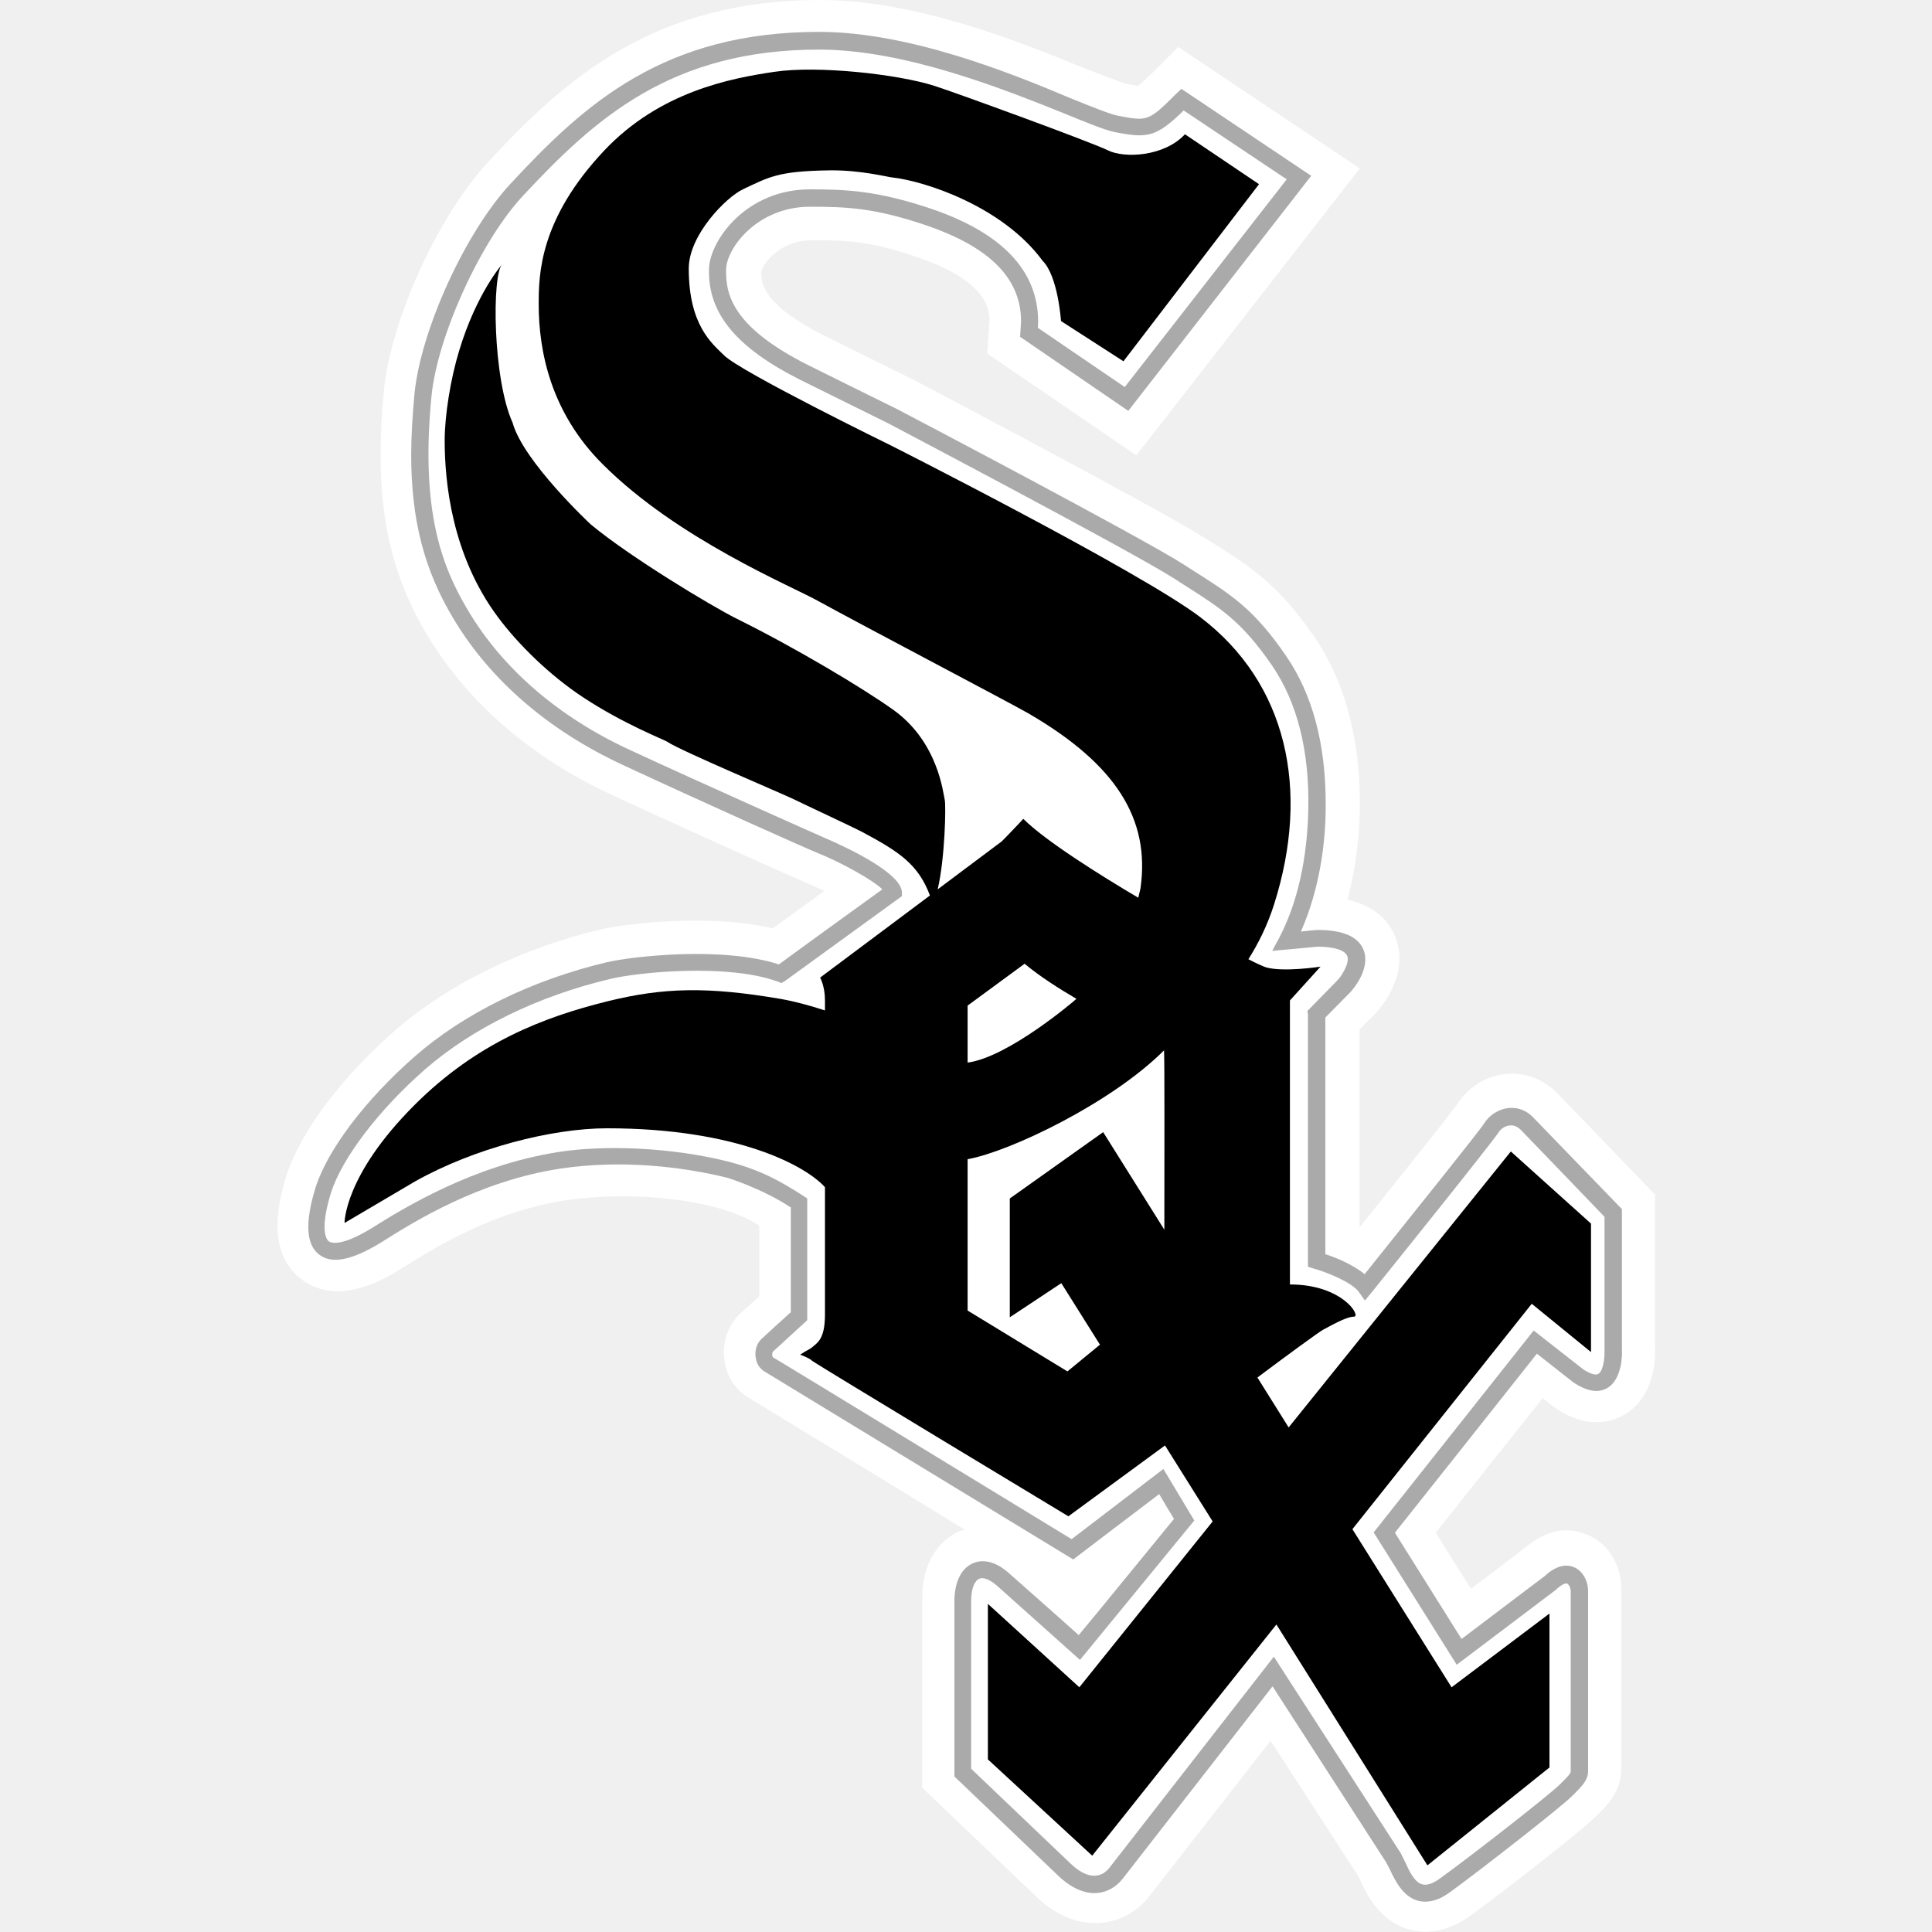
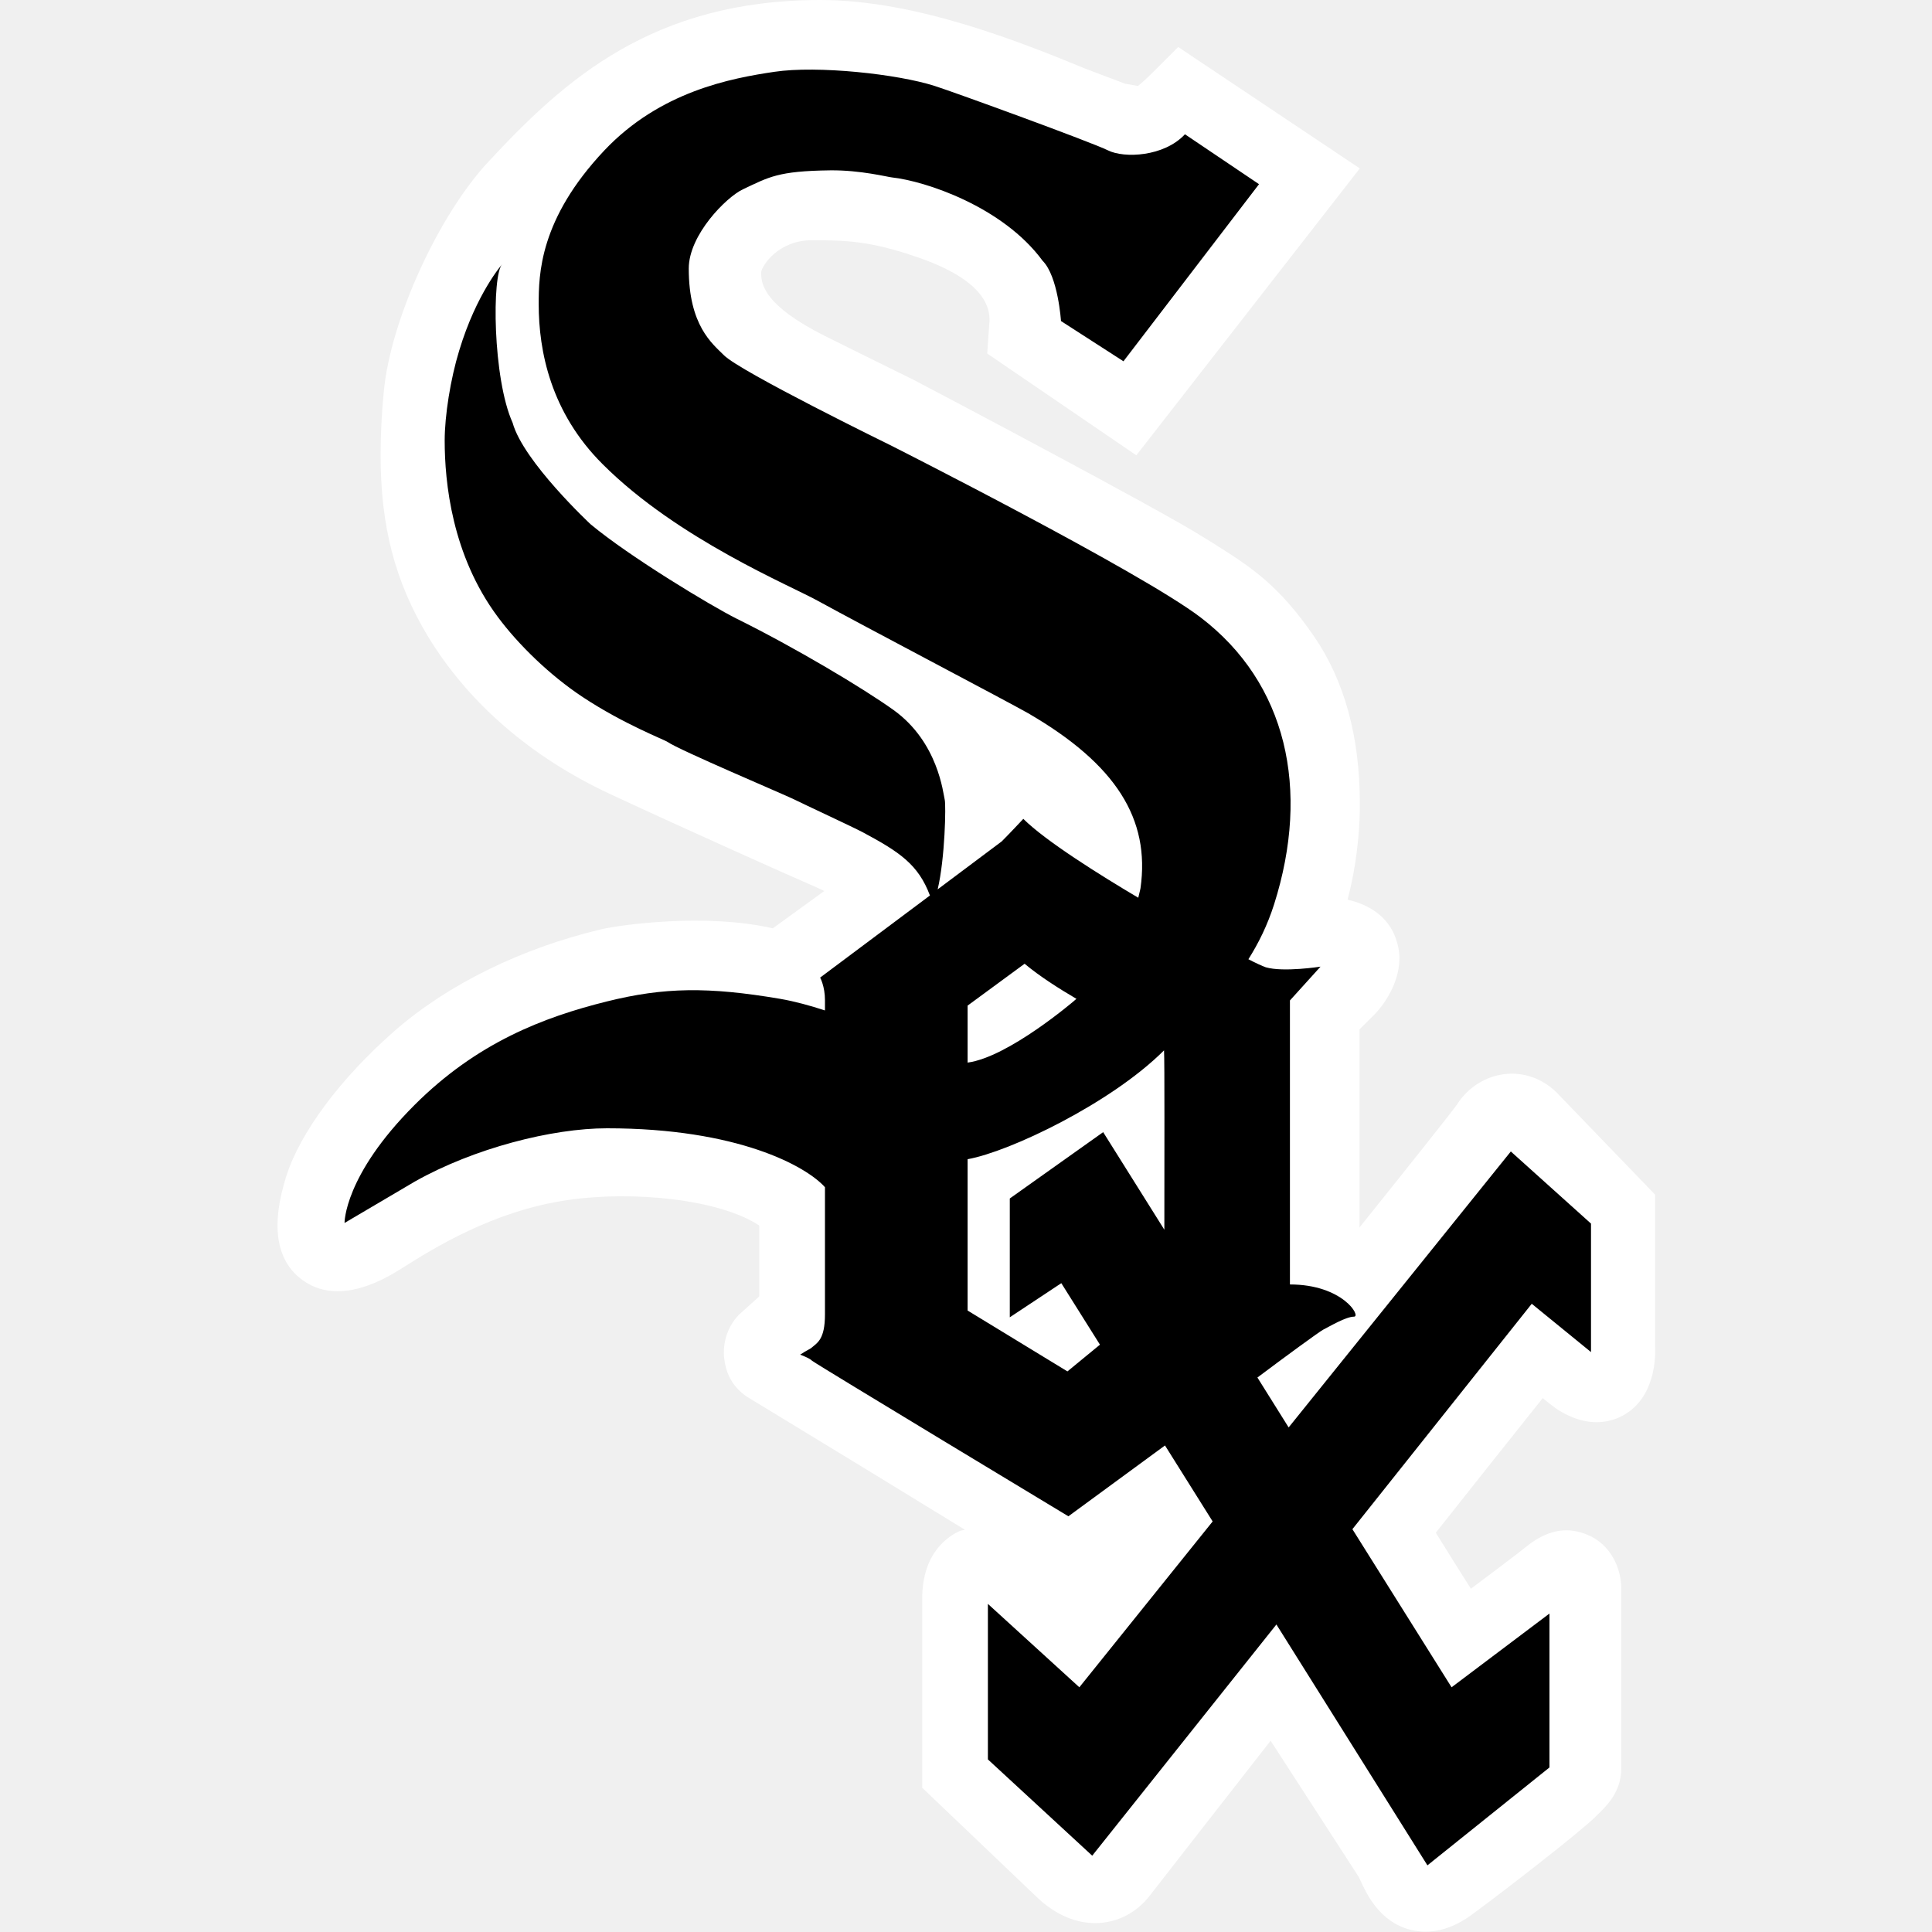
<svg xmlns="http://www.w3.org/2000/svg" version="1.1" id="Layer_1" x="0px" y="0px" viewBox="0 0 600 600" style="enable-background:new 0 0 600 600;" xml:space="preserve">
  <style type="text/css">
	.st0{fill:#FFFFFF;}
- 	.st1{fill:#AAAAAA;}
</style>
  <path id="Outline" class="st0" d="M151.8,50.1c-15.5,16.5-30.5,49.2-32.6,71.4c-0.7,7.1-1,13.7-1,19.9c0,22.3,4.6,39.3,14.5,55.9  c12.5,20.8,32.2,37.9,57,49.4c23.4,10.9,57.2,26,61.2,27.7c1.4,0.6,3.2,1.4,5.1,2.3c-7.7,5.6-12.3,8.9-16,11.6  c-20.9-4.8-47.2-1.1-53.3,0.3c-24.8,5.9-47.6,17.1-64.1,31.5c-16.8,14.7-29.4,31.6-33.7,45.2c-4.8,15.1-3.2,25.9,4.6,31.9  c11.5,8.9,26.3-0.2,31.1-3.2c10-6.3,28.4-17.9,51.6-21.3c20.2-3,47.2-0.3,59.6,7.9c0,7.3,0,16,0,22c-3,2.7-6.2,5.6-6.2,5.6  c-3.1,3.1-4.8,7.4-4.8,11.8c0,2.1,0.4,4.2,1.1,6.2c2.1,5.6,6.8,8,6.8,8c40.1,24.4,40.1,24.4,67,40.9c-0.4,0.1-1.2,0.2-1.5,0.3  c-3.6,1.6-11.8,6.7-11.8,21.1v58.7l34.9,33.3c7.7,7.7,15.2,9,20.1,8.7c6.1-0.4,11.6-3.3,15.6-8.4c0,0,23.2-29.8,37.6-48.2  c10.7,16.5,27.5,42.5,27.5,42.5c-0.2-0.3,0.4,0.9,0.4,0.9c1.9,4.2,6,12.9,15.5,15.3c4.2,1.1,10.9,1.2,18.7-4.4  c10.4-7.6,34.7-26.5,38.8-30.7l0.8-0.8c2.9-2.8,7.2-7.1,7.2-14.2v-56c0-6-3.2-13.6-10.6-16.6c-5.4-2.2-11.6-2.2-19,3.8  c-3.3,2.7-8.9,6.8-17.1,13c-4.8-7.6-7.3-11.6-10.9-17.4c7-8.9,23.8-30,33.2-41.8c1.2,1,3.7,2.9,3.7,2.9l0.4,0.3  c9.9,6.6,17.4,4.1,21,2.1c9.8-5.5,10-17.9,9.8-21.5v-47l-29.6-30.7c-4.3-4.8-10.3-7.3-16.4-6.8c-6.3,0.5-12.1,4.1-15.5,9.5  c-1.6,2.3-15.7,20-30.3,38.2c0-13.6,0-53.7,0-61.5c1.8-1.8,3.7-3.7,3.7-3.7c2.6-2.3,8.7-9.7,8.7-18.4c0-2.1-0.4-4.2-1.2-6.4  c-1.7-4.6-5.8-9.7-14.9-11.8c2.7-10.3,3.7-20.3,3.8-27.9c0-0.7,0-1.4,0-2.2c0-20.5-4.8-37.9-14.1-51.5  c-11.1-16.2-19.7-21.7-31.6-29.2l-3.1-1.9c-13.9-8.8-86.6-47.1-89.7-48.7c-0.3-0.1-27.9-13.8-27.9-13.8  C237.7,95,236.4,88.5,236.4,85c0-0.2,0-0.4,0-0.6c0.4-2.1,5.4-9.8,15.8-9.8c10.7,0,18.2,0.3,32.2,5.1c22.3,7.5,22.9,16.5,22.9,19.9  c-0.1,0.8-0.7,10.2-0.7,10.2l46.3,31.6l69.4-89.1l-56.4-37.7l-7.5,7.5c-2.5,2.5-4.1,3.9-5,4.6c-1.1-0.2-4-0.7-4-0.7L337,21.3  C317.3,13.2,284.6,0,254.8,0C202.7,0,175.3,24.8,151.8,50.1" />
-   <path id="Gray" class="st1" d="M158.7,56.9c-14,14.9-28.1,45.6-30,65.6c-0.6,6.7-1,12.9-1,18.7c0,20.4,4.1,35.9,13.1,50.9  c11.4,19.1,29.6,34.8,52.7,45.5c24.5,11.4,57.3,26.1,60.9,27.5c6.7,2.7,16.9,8.3,19.6,11.1c-3.5,2.5-30.4,22-32.1,23.3  c-17.7-5.7-45.4-2.5-53.3-0.7c-23.3,5.5-44.5,15.9-59.8,29.3s-27.1,29-30.8,40.7c-3.3,10.7-3,17.7,1.1,20.8  c3.9,3.1,10.3,1.8,19.5-3.9c9.8-6.2,30.2-19,55.6-22.8c18.8-2.8,37.7-0.6,51.8,2.9c0,0,10.9,3.4,19.6,9.2c0,2.7,0,30.4,0,32.5  c-1.5,1.3-9.2,8.4-9.2,8.4c-1.3,1.3-1.8,3-1.8,4.6c0,0.9,0.2,1.9,0.5,2.7c0.7,1.9,2.6,2.9,2.6,2.9l95.6,58.2  c0,0,22.7-17.3,26.7-20.3c1.5,2.6,3.5,5.9,4.6,7.7c-2.1,2.5-26.5,32.5-29.6,36.1c-3.4-3.1-21.4-19-21.4-19  c-5.3-4.9-9.5-4.2-11.5-3.3c-3.6,1.6-5.7,5.9-5.7,11.8v54.4l31.9,30.5c5.1,5,9.5,5.9,12.3,5.7c3.1-0.2,6-1.8,8.1-4.5  c0,0,36.9-47.4,46.5-59.7c3.6,5.6,35.3,54.7,35.3,54.7l1.1,2.1c1.6,3.4,4,8.5,8.8,9.8c3.1,0.8,6.5-0.1,10.1-2.8  c10.4-7.6,34.3-26.3,37.7-29.7l0.8-0.8c2.3-2.3,4.2-4.2,4.2-7v-56.1c0-2.6-1.5-6-4.4-7.2c-1.9-0.8-5.1-1-9.1,2.8  c0.2-0.2-19.2,14.5-25.8,19.5c-2.6-4.1-19-30.3-20.7-33c2.2-2.7,41.1-51.8,44.1-55.6c2.9,2.3,11.3,8.9,11.3,8.9  c4.2,2.8,7.7,3.4,10.5,1.8c4.9-2.8,4.7-11.2,4.6-12.1v-43.5l-27.1-28c-2.2-2.5-5-3.7-8-3.4c-3.1,0.3-6,2.1-7.7,4.8  c-1.4,2.3-22.4,28.4-37.1,46.8c-3.8-3.1-9.3-5.3-12.2-6.2c0-3.6,0-71.5,0-73.5c1-1,7.2-7.3,7.2-7.3c1-0.9,5.2-5.7,5.2-10.7  c0-1-0.1-1.9-0.5-2.9c-1.6-4.2-6.4-6.3-14.4-6.3c-0.1,0-2.6,0.2-5.1,0.5c5.9-13.3,7.6-27.6,7.7-37.8c0-0.7,0-1.3,0-2  c0-18.5-4.1-33.9-12.3-45.8c-9.9-14.5-17-19-28.7-26.4l-3.1-2c-13.5-8.6-86-46.7-89.1-48.3c-0.1,0-27.7-13.7-27.7-13.7  c-21.8-11-25.3-20.6-25.3-28.6c0-0.4,0-0.7,0-1.1c0.2-6.6,9.7-19.4,26.1-19.4c11.4,0,20,0.4,35.5,5.6c20.2,6.8,30,16.6,30,30  l-0.3,4.8l33.6,23l56.8-73l-40.3-27l-1.6,1.5c-8.7,8.7-9,8.6-18.3,6.8c-2.4-0.5-7.6-2.6-14.3-5.3C314,22.7,282.3,9.9,254.4,9.9  C206.3,9.9,181.7,32.1,158.7,56.9" />
-   <path id="White" class="st0" d="M244,304.5l36.1-26.2V277c-0.4-6.1-17.7-14.1-23.8-16.7c-3.4-1.5-36.7-16.3-60.7-27.4  c-22.1-10.2-39.5-25.2-50.3-43.4c-7.9-13.3-14.8-30.5-11.3-66.4c1.8-18.7,15.4-48.5,28.6-62.5c22.2-23.8,45.8-45.2,91.8-45.2  c26.8,0,57.9,12.5,76.5,20c7.1,2.9,12.3,5,15.2,5.6c10.2,2,12.9,1.7,21.5-6.7c3,2,28.1,18.8,32,21.4c-3.2,4.1-47.5,60.9-50.3,64.5  c-3.4-2.3-24.8-16.9-27-18.4c0.1-0.9,0.1-1.9,0.1-1.9c0-15.9-11.3-27.7-33.6-35.2c-16.2-5.4-25.7-5.9-37.2-5.9  c-20,0-31.1,16-31.4,24.5c-0.5,13.8,8.2,24.5,28.2,34.6l27.7,13.7c0.7,0.4,75.3,39.6,88.6,48.1l3.1,2c11.5,7.3,17.8,11.3,27.2,24.9  c7.8,11.4,11.7,26.5,11.3,44.7c-0.2,10.7-1.9,26.2-8.9,39.7l-2.3,4.3l14.1-1.3c5.1,0,8.5,1.1,9.2,2.9c0.9,2.3-2.1,6.7-3.2,7.7  L406,314l0.2,0.9v78.5l1.9,0.6c4.3,1.2,11.7,4.3,13.8,7.1l2,2.8l2.2-2.7c3.8-4.7,37-46,39.2-49.4c0.8-1.3,2.2-2.2,3.7-2.3  c1.3-0.1,2.5,0.5,3.6,1.7c0,0,22,22.8,25.7,26.7c0,2,0,41.5,0,41.5c0,0.2,0,0.4,0,0.6c0,2.6-0.6,6-2,6.7c-0.8,0.5-2.6-0.1-4.7-1.5  l-15.3-12l-49.7,62.7l25.8,41.1l30.7-23.2c1.9-1.8,3.1-2.2,3.6-2c0.6,0.3,1.1,1.5,1.1,2.3v56.1c0,0.6-1.2,1.8-2.6,3.2l-0.8,0.8  c-3,3-26.2,21.2-37.1,29.1c-2.3,1.7-4.2,2.3-5.6,1.9c-2.4-0.6-4.1-4.2-5.3-6.9l-1.4-2.8l-39.4-61l-51.1,65.6c-0.8,1-2.2,2.3-4.3,2.4  c-2.5,0.2-5.3-1.3-8.2-4.2c0,0-28.8-27.5-30.4-29c0-2.2,0-52.1,0-52.1c0-4.3,1.3-6.4,2.5-6.9c1.3-0.6,3.5,0.3,5.8,2.4l25.5,22.8  l35.5-43.3l-9.6-16c0,0-25.9,19.8-28.5,21.8c-3-1.8-92.6-56.5-92.8-56.5c-0.1-0.2-0.2-0.5-0.2-0.8c0-0.4,0.1-0.7,0.2-0.9l10.7-9.8  v-1.2v-36.6l-1.2-0.8c-7.2-4.6-13.1-8-23.5-10.7c-17.6-4.4-38.3-5.2-52.8-2.9c-26.4,4.2-47.5,17.2-57.6,23.5  c-9.7,6-12.8,4.7-13.5,4.2c-1.5-1.2-2.2-5.8,0.7-15.1c3.4-10.7,14.8-25.7,29.2-38.3c14.7-12.8,35.1-22.8,57.6-28.1  c8.8-2.1,36.3-4.8,51.8,0.8l1.3,0.5L244,304.5z" />
  <path id="Black" d="M494.1,419.9V380l-24.9-22.4l-69,85.7l-9.7-15.5c8.4-6.3,19.3-14.3,20.5-14.9c2-1,7-4,9.5-4  c2.3,0-3.5-10-19.9-10v-88.2l9.5-10.5c0,0-11.5,1.8-17,0.2c-1.1-0.4-3.1-1.3-5.4-2.5c3.1-4.9,5.9-10.5,8-17.1  c11.3-35.7,3.9-68.7-22.9-89.1c-18.8-14.3-96.2-53.4-96.2-53.4s-46.8-22.9-51.8-28c-3.6-3.6-10.9-9.2-10.9-26.9  c0-10.5,11.7-22.2,16.8-24.6c8.1-3.8,10.8-5.7,27.2-5.9c9.3-0.1,17.9,2.1,19.1,2.2c10.2,1.1,34.4,9,46.8,25.9  c4.8,4.8,5.7,18.7,5.7,18.7l19.4,12.5l42.1-55l-23-15.5c-6.5,7-18.9,7.5-23.9,5s-47.8-18.1-53.8-20c-11.5-3.7-36.4-6.4-49.8-4.4  c-13.5,2-35.5,6.1-52.8,24.4c-20.2,21.4-20.4,38.6-20.4,47.8c0,14.5,3.7,33.6,19.9,49.7c23.3,23.3,58.8,37.9,66.8,42.4  c14.2,7.8,58.8,31.2,65.3,34.9c27.4,15.9,37.9,32.9,34.9,54.3c-0.2,1.1-0.5,2-0.7,3c-12-7.1-28.9-17.7-35.7-24.5c0,0-4.1,4.4-6.7,7  l-19.9,14.9c2.3-9.7,2.6-26.2,2.2-27.8c-0.5-2-2-17.9-15.9-27.9c-9.5-6.8-30.6-19.4-48.8-28.4c-7.8-3.9-33.2-19.2-45.3-29.3  c0,0-20.9-19.5-24.2-31.5c-6.2-13.7-6.5-46.1-3.2-49.3c0,0-8,9-13.4,26.9c-2.7,8.8-4.5,20.2-4.5,27.9c0,12.9,2.2,35.6,16.5,54.8  c6.3,8.5,16.1,18.1,26.4,24.9c12.7,8.4,25.5,13.3,26.3,13.9c3.5,2.5,36.4,16.4,39.4,17.9s18.1,8.5,21.3,10.2  c11.4,6.1,17.2,10,20.8,19.6l-34.1,25.5c0,0,1.5,2.7,1.5,7c0,0,0,1.2,0,3.2c-4.6-1.5-9.3-2.8-13.9-3.6c-22.4-3.8-36.1-3.6-53.8,0.8  c-19.7,4.9-40.4,12.8-59.8,32.2c-21.9,21.9-21.7,36.6-21.7,36.6l21.9-12.9c18.3-10.3,42.5-16.5,59.6-16.5  c40.7,0,61.9,11.8,67.7,18.3c0,20.4,0,38.6,0,39.5c0,7.8-2.4,8.8-4.1,10.3c-0.7,0.6-1.2,0.6-3.6,2.2c0,0,3,1.1,3.7,1.9  c2,1.5,79.6,48.3,79.6,48.3l30-22l14.8,23.6L335.2,524l-28.4-25.9v48.3l32.4,29.9l57.2-71.8l46.9,74.8l37.9-30.4v-47.8L450.8,524  L420,474.9l55.7-70 M300.5,312.3l17.7-13c4.8,4,10.5,7.6,16.1,10.9c-0.4,0.3-0.7,0.6-0.7,0.6s-20.4,17.5-33.1,19.2V312.3  L300.5,312.3z M331.5,425.9l-31-18.9v-47c13-2.3,44.6-17.4,61-33.8c0.2,3.1,0.1,34.5,0.1,55.7l-19-30.3l-29,20.6v36.9l16-10.6  l12,19.1L331.5,425.9z" />
</svg>
